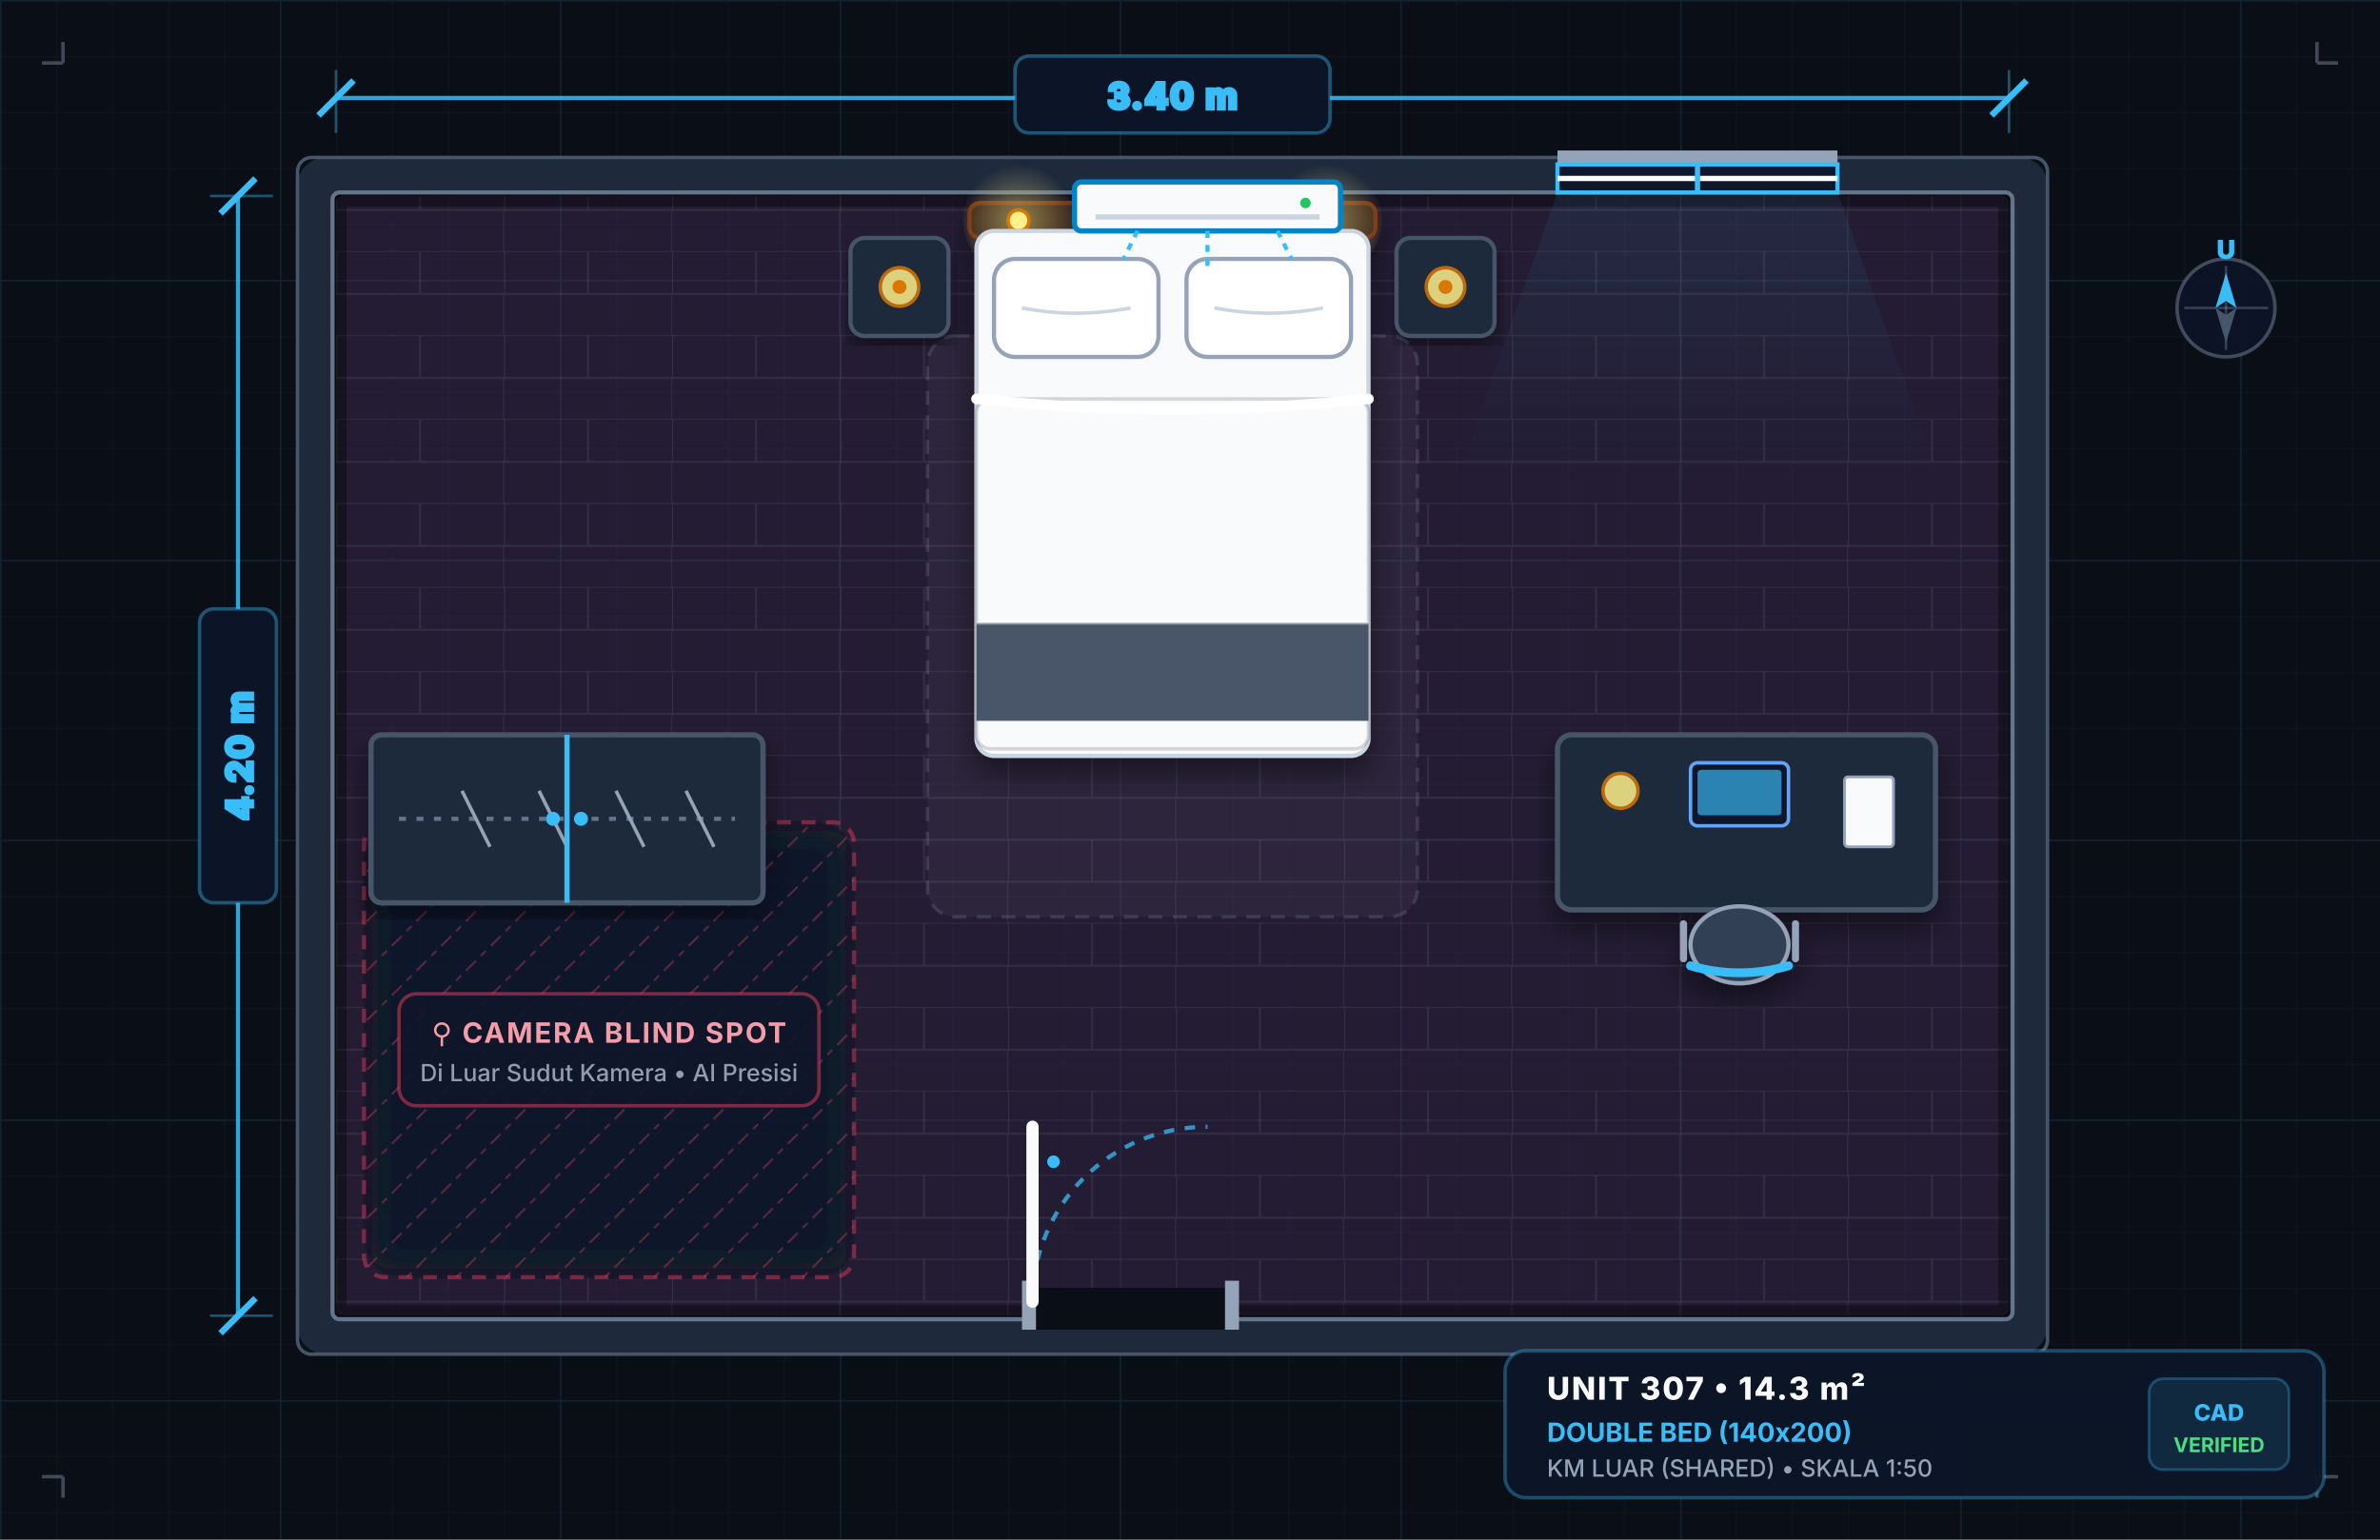
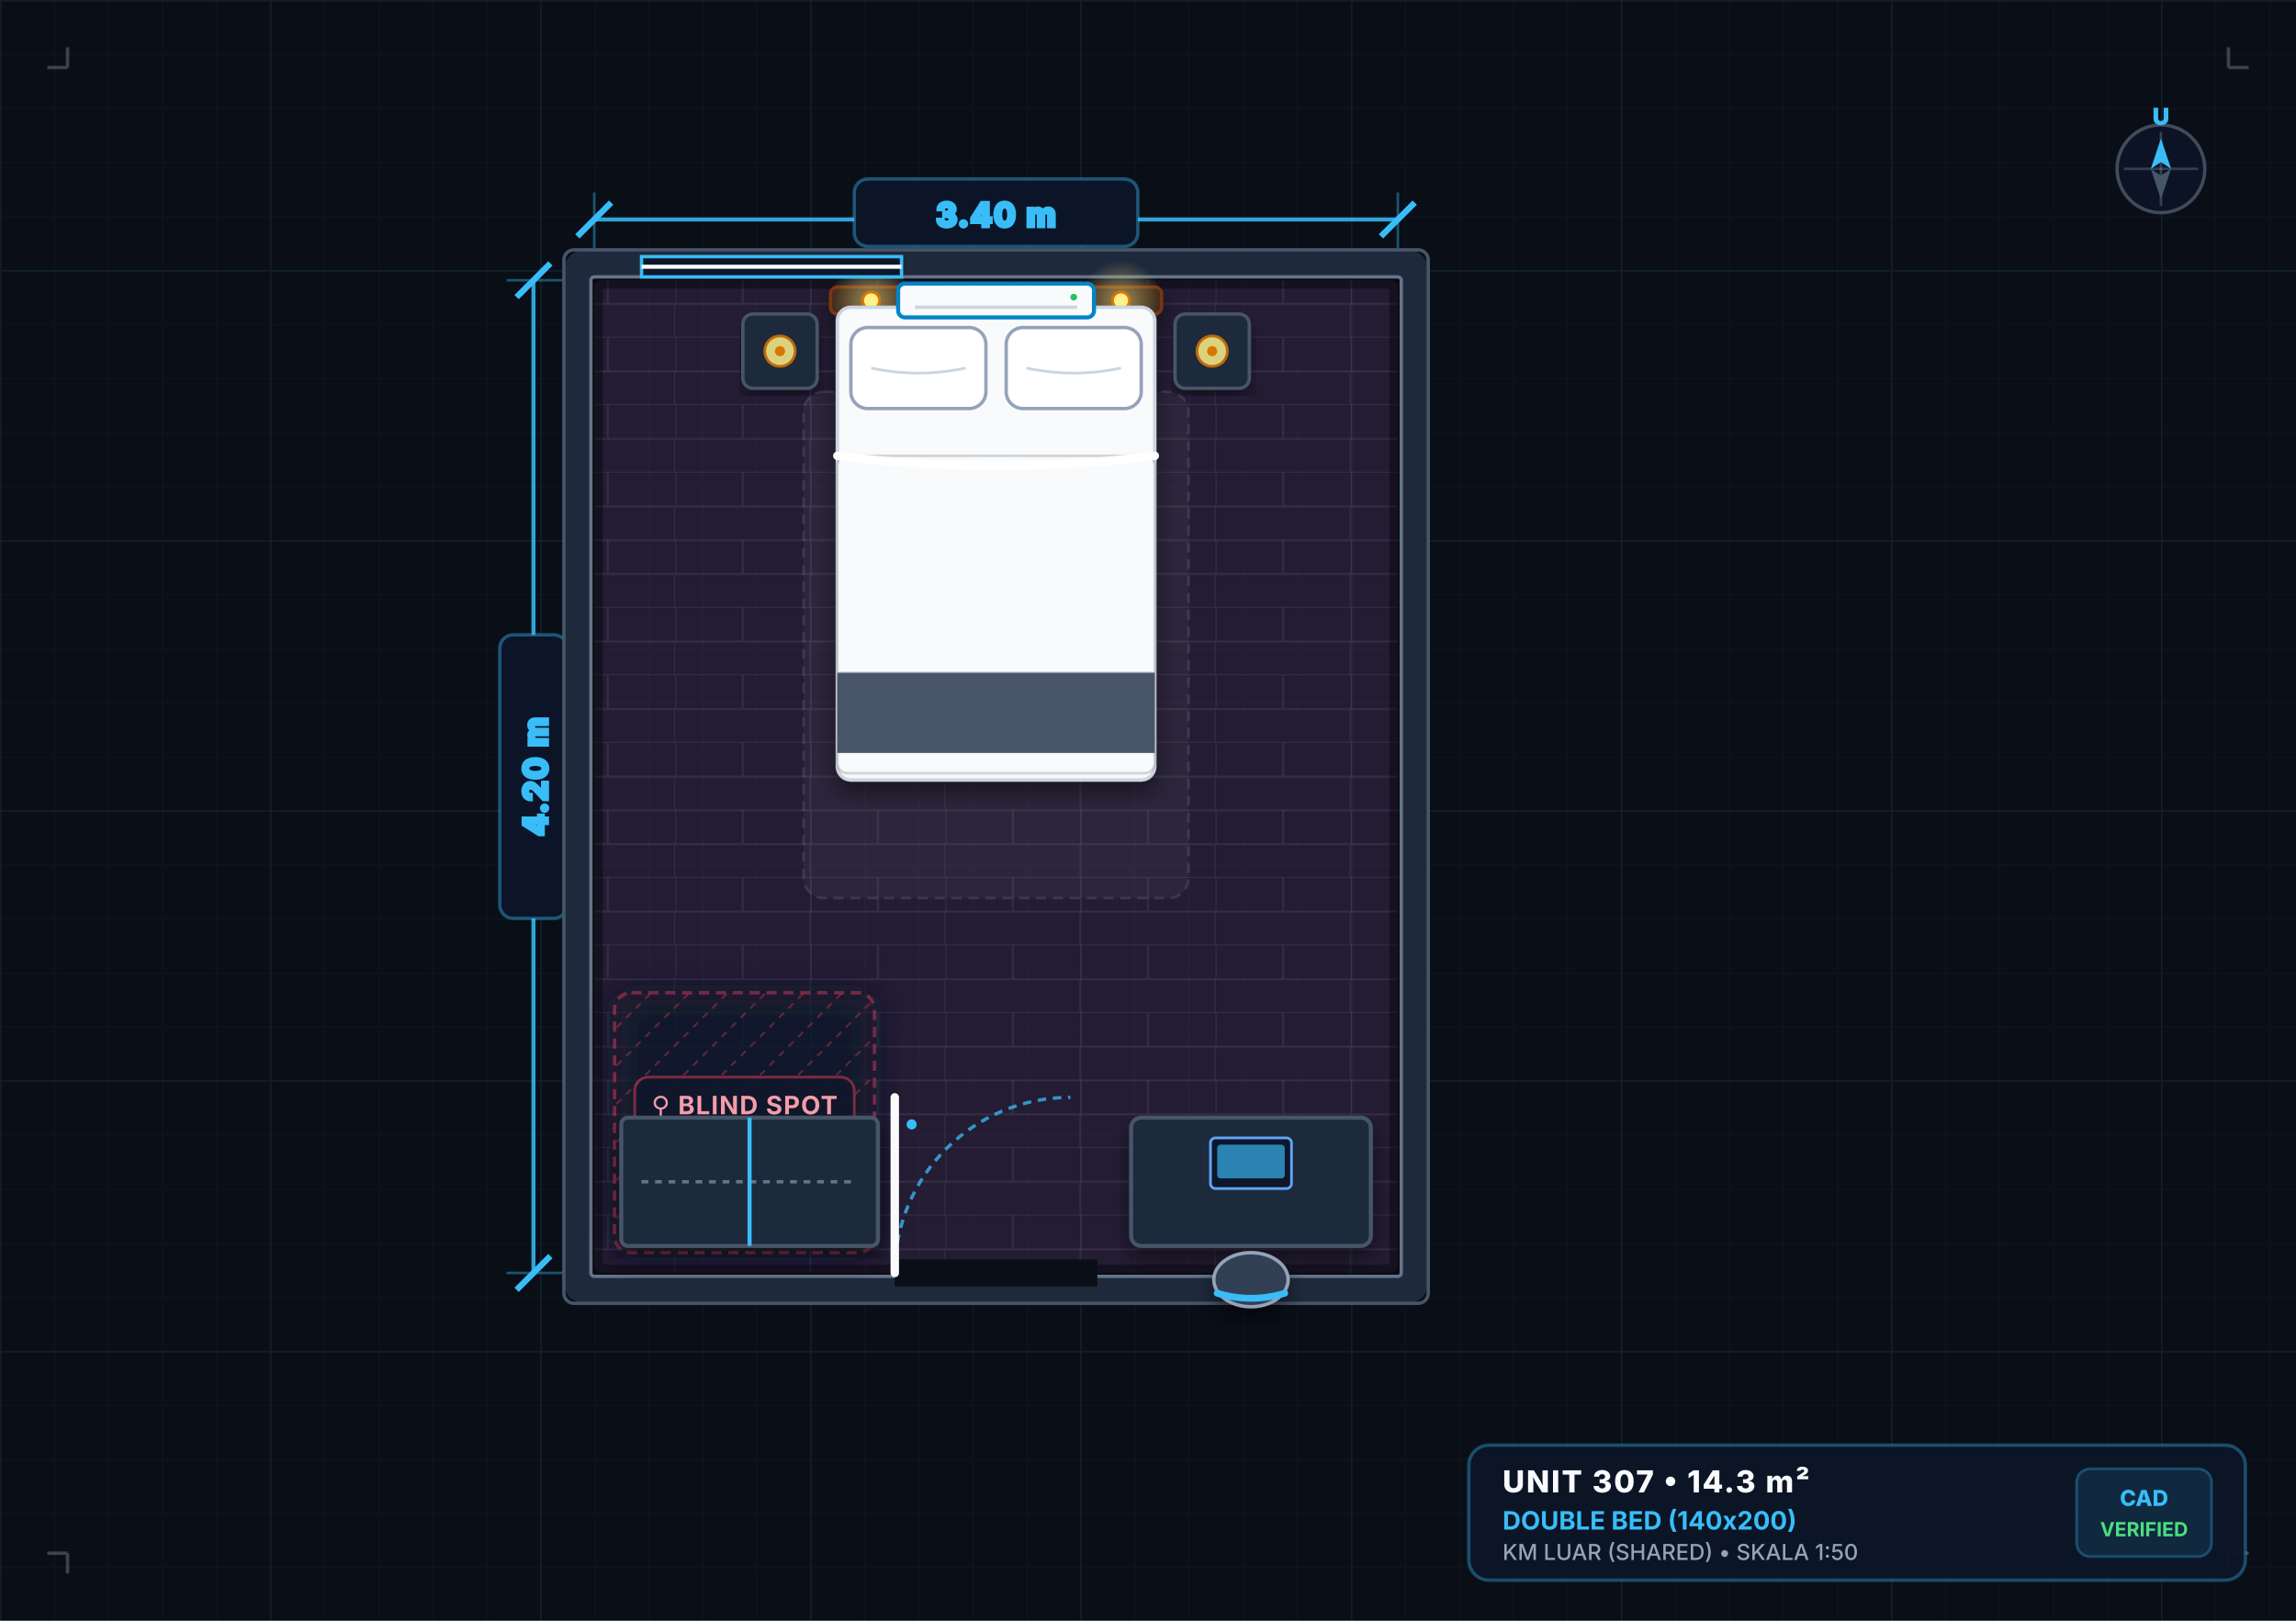
- <svg xmlns="http://www.w3.org/2000/svg" viewBox="0 0 680 440" width="100%" height="100%" style="background:#090e17; border-radius:14px; font-family:'Inter',system-ui,-apple-system,sans-serif;">
+ <svg xmlns="http://www.w3.org/2000/svg" viewBox="0 0 680 480" width="100%" height="100%" style="background:#090e17; border-radius:14px; font-family:'Inter',system-ui,-apple-system,sans-serif;">
  <defs>
    <pattern id="grid_cad_107" width="16" height="16" patternUnits="userSpaceOnUse">
      <path d="M 16 0 L 0 0 0 16" fill="none" stroke="rgba(148, 163, 184, 0.04)" stroke-width="0.75" />
    </pattern>
    <pattern id="grid_major_107" width="80" height="80" patternUnits="userSpaceOnUse">
-       <path d="M 80 0 L 0 0 0 80" fill="none" stroke="rgba(56, 189, 248, 0.08)" stroke-width="1" />
+       <path d="M 80 0 L 0 0 0 80" fill="none" stroke="rgba(56, 189, 248, 0.07)" stroke-width="1" />
    </pattern>
-     <pattern id="parquet_107" width="48" height="24" patternUnits="userSpaceOnUse">
-       <rect width="48" height="24" fill="#5b3b70" fill-opacity="0.32" />
-       <path d="M 0 12 L 48 12 M 24 0 L 24 12 M 0 24 L 48 24 M 48 12 L 48 24 M 0 0 L 0 12" fill="none" stroke="rgba(255, 255, 255, 0.07)" stroke-width="0.6" />
+     <pattern id="parquet_107" width="40" height="20" patternUnits="userSpaceOnUse">
+       <rect width="40" height="20" fill="#5b3b70" fill-opacity="0.32" />
+       <path d="M 0 10 L 40 10 M 20 0 L 20 10 M 0 20 L 40 20 M 40 10 L 40 20 M 0 0 L 0 10" fill="none" stroke="rgba(255, 255, 255, 0.08)" stroke-width="0.6" />
    </pattern>
-     <pattern id="bm_tile_107" width="14" height="14" patternUnits="userSpaceOnUse">
-       <rect width="14" height="14" fill="#0f2338" />
-       <path d="M 14 0 L 0 0 0 14" fill="none" stroke="rgba(56, 189, 248, 0.22)" stroke-width="0.6" />
+     <pattern id="bm_tile_107" width="12" height="12" patternUnits="userSpaceOnUse">
+       <rect width="12" height="12" fill="#0f2338" />
+       <path d="M 12 0 L 0 0 0 12" fill="none" stroke="rgba(56, 189, 248, 0.22)" stroke-width="0.6" />
    </pattern>
    <filter id="frost_blur_107" x="-10%" y="-10%" width="120%" height="120%">
-       <feGaussianBlur stdDeviation="5" result="blur" />
-       <feColorMatrix type="matrix" values="1 0 0 0 0  0 1 0 0 0  0 0 1 0 0  0 0 0 18 -7" />
+       <feGaussianBlur stdDeviation="4.5" result="blur" />
    </filter>
-     <pattern id="blind_hatch_107" width="10" height="10" patternTransform="rotate(45 0 0)" patternUnits="userSpaceOnUse">
-       <line x1="0" y1="0" x2="0" y2="10" stroke="rgba(244, 63, 94, 0.35)" stroke-width="1.2" stroke-dasharray="2 2" />
+     <pattern id="blind_hatch_107" width="8" height="8" patternTransform="rotate(45 0 0)" patternUnits="userSpaceOnUse">
+       <line x1="0" y1="0" x2="0" y2="8" stroke="rgba(244, 63, 94, 0.35)" stroke-width="1.2" stroke-dasharray="2 2" />
    </pattern>
-     <linearGradient id="win_light_107" x1="0%" y1="0%" x2="0%" y2="100%">
-       <stop offset="0%" stop-color="#38bdf8" stop-opacity="0.18" />
-       <stop offset="100%" stop-color="#38bdf8" stop-opacity="0.0" />
-     </linearGradient>
    <radialGradient id="lamp_glow_107">
-       <stop offset="0%" stop-color="#fef08a" stop-opacity="0.45" />
+       <stop offset="0%" stop-color="#fef08a" stop-opacity="0.5" />
      <stop offset="100%" stop-color="#fef08a" stop-opacity="0" />
    </radialGradient>
    <filter id="drop_shadow_107" x="-5%" y="-5%" width="115%" height="115%">
-       <feDropShadow dx="0" dy="4" stdDeviation="4" flood-color="#000000" flood-opacity="0.45" />
+       <feDropShadow dx="0" dy="3" stdDeviation="3" flood-color="#000000" flood-opacity="0.45" />
    </filter>
  </defs>
-   <rect width="680" height="440" fill="#090e17" />
-   <rect width="680" height="440" fill="url(#grid_cad_107)" />
-   <rect width="680" height="440" fill="url(#grid_major_107)" />
-   <g stroke="rgba(148, 163, 184, 0.4)" stroke-width="1">
-     <path d="M 12 18 L 18 18 M 18 12 L 18 18" />
-     <path d="M 668 18 L 662 18 M 662 12 L 662 18" />
-     <path d="M 12 422 L 18 422 M 18 428 L 18 422" />
-     <path d="M 668 422 L 662 422 M 662 428 L 662 422" />
+   <rect width="680" height="480" fill="#090e17" />
+   <rect width="680" height="480" fill="url(#grid_cad_107)" />
+   <rect width="680" height="480" fill="url(#grid_major_107)" />
+   <g stroke="rgba(148, 163, 184, 0.35)" stroke-width="1">
+     <path d="M 14 20 L 20 20 M 20 14 L 20 20" />
+     <path d="M 666 20 L 660 20 M 660 14 L 660 20" />
+     <path d="M 14 460 L 20 460 M 20 466 L 20 460" />
+     <path d="M 666 460 L 660 460 M 660 466 L 660 460" />
  </g>
  <g stroke="#38bdf8" stroke-width="1.2">
-     <line x1="96" y1="28" x2="574" y2="28" opacity="0.85" />
-     <line x1="91" y1="33" x2="101" y2="23" stroke-width="1.8" />
-     <line x1="569" y1="33" x2="579" y2="23" stroke-width="1.8" />
-     <line x1="96" y1="38" x2="96" y2="20" opacity="0.4" stroke-width="0.75" />
-     <line x1="574" y1="38" x2="574" y2="20" opacity="0.4" stroke-width="0.75" />
-     <rect x="290" y="16" width="90" height="22" rx="4" fill="#0c1527" stroke="rgba(56, 189, 248, 0.4)" stroke-width="1" />
-     <text x="335" y="31" fill="#38bdf8" font-size="10" font-weight="700" text-anchor="middle" letter-spacing="0.5">
+     <line x1="176" y1="65" x2="414" y2="65" opacity="0.85" />
+     <line x1="171" y1="70" x2="181" y2="60" stroke-width="1.8" />
+     <line x1="409" y1="70" x2="419" y2="60" stroke-width="1.8" />
+     <line x1="176" y1="77" x2="176" y2="57" opacity="0.4" stroke-width="0.75" />
+     <line x1="414" y1="77" x2="414" y2="57" opacity="0.4" stroke-width="0.75" />
+     <rect x="253.0" y="53" width="84" height="20" rx="4" fill="#0c1527" stroke="rgba(56, 189, 248, 0.4)" stroke-width="1" />
+     <text x="295.0" y="67" fill="#38bdf8" font-size="9.5" font-weight="700" text-anchor="middle" letter-spacing="0.5">
      3.40 m
    </text>
  </g>
  <g stroke="#38bdf8" stroke-width="1.2">
-     <line x1="68" y1="56" x2="68" y2="376" opacity="0.85" />
-     <line x1="63" y1="61" x2="73" y2="51" stroke-width="1.8" />
-     <line x1="63" y1="381" x2="73" y2="371" stroke-width="1.8" />
-     <line x1="78" y1="56" x2="60" y2="56" opacity="0.4" stroke-width="0.75" />
-     <line x1="78" y1="376" x2="60" y2="376" opacity="0.4" stroke-width="0.75" />
-     <g transform="translate(68, 216)">
-       <rect x="-42" y="-11" width="84" height="22" rx="4" fill="#0c1527" stroke="rgba(56, 189, 248, 0.4)" stroke-width="1" transform="rotate(-90)" />
-       <text x="0" y="4" fill="#38bdf8" font-size="10" font-weight="700" text-anchor="middle" letter-spacing="0.5" transform="rotate(-90)">
+     <line x1="158" y1="83" x2="158" y2="377" opacity="0.85" />
+     <line x1="153" y1="88" x2="163" y2="78" stroke-width="1.8" />
+     <line x1="153" y1="382" x2="163" y2="372" stroke-width="1.8" />
+     <line x1="170" y1="83" x2="150" y2="83" opacity="0.4" stroke-width="0.75" />
+     <line x1="170" y1="377" x2="150" y2="377" opacity="0.4" stroke-width="0.75" />
+     <g transform="translate(158, 230.0)">
+       <rect x="-42" y="-10" width="84" height="20" rx="4" fill="#0c1527" stroke="rgba(56, 189, 248, 0.4)" stroke-width="1" transform="rotate(-90)" />
+       <text x="0" y="4" fill="#38bdf8" font-size="9.5" font-weight="700" text-anchor="middle" letter-spacing="0.5" transform="rotate(-90)">
        4.20 m
      </text>
    </g>
  </g>
-   <rect x="96" y="56" width="478" height="320" rx="2" fill="url(#parquet_107)" />
-   <rect x="96" y="56" width="478" height="320" fill="none" stroke="rgba(0, 0, 0, 0.35)" stroke-width="6" />
-   <rect x="90" y="50" width="490" height="332" fill="none" stroke="#1e293b" stroke-width="10" rx="3" />
-   <rect x="85" y="45" width="500" height="342" fill="none" stroke="#475569" stroke-width="1" rx="4" />
-   <rect x="95" y="55" width="480" height="322" fill="none" stroke="#64748b" stroke-width="1.2" rx="2" />
+   <rect x="176" y="83" width="238" height="294" rx="2" fill="url(#parquet_107)" />
+   <rect x="176" y="83" width="238" height="294" fill="none" stroke="rgba(0, 0, 0, 0.38)" stroke-width="5" />
+   <rect x="171" y="78" width="248" height="304" fill="none" stroke="#1e293b" stroke-width="8" rx="2" />
+   <rect x="167" y="74" width="256" height="312" fill="none" stroke="#475569" stroke-width="1" rx="3" />
+   <rect x="175" y="82" width="240" height="296" fill="none" stroke="#64748b" stroke-width="1" rx="1" />
  <g id="unsure_zone" opacity="0.95">
-     <rect x="104" y="235" width="140" height="130" rx="6" fill="rgba(15, 23, 42, 0.85)" filter="url(#frost_blur_107)" />
-     <rect x="104" y="235" width="140" height="130" rx="6" fill="url(#blind_hatch_107)" stroke="rgba(244, 63, 94, 0.45)" stroke-width="1.2" stroke-dasharray="4 3" />
-     <rect x="114" y="284" width="120" height="32" rx="5" fill="rgba(15, 23, 42, 0.94)" stroke="rgba(244, 63, 94, 0.5)" stroke-width="1" />
-     <text x="174.0" y="298" fill="#fda4af" font-size="8" font-weight="700" text-anchor="middle" letter-spacing="0.5">
-       ⚲ CAMERA BLIND SPOT
+     <rect x="182" y="294" width="77" height="77" rx="5" fill="rgba(15, 23, 42, 0.85)" filter="url(#frost_blur_107)" />
+     <rect x="182" y="294" width="77" height="77" rx="5" fill="url(#blind_hatch_107)" stroke="rgba(244, 63, 94, 0.45)" stroke-width="1" stroke-dasharray="3 2" />
+     <rect x="188" y="319" width="65" height="26" rx="4" fill="rgba(15, 23, 42, 0.94)" stroke="rgba(244, 63, 94, 0.5)" stroke-width="0.8" />
+     <text x="220.5" y="330" fill="#fda4af" font-size="7.5" font-weight="700" text-anchor="middle" letter-spacing="0.3">
+       ⚲ BLIND SPOT
    </text>
-     <text x="174.0" y="309" fill="#94a3b8" font-size="6.8" font-weight="500" text-anchor="middle">
-       Di Luar Sudut Kamera • AI Presisi
+     <text x="220.5" y="339" fill="#94a3b8" font-size="6" font-weight="500" text-anchor="middle">
+       Sudut Terbatas Kamera
    </text>
  </g>
-   <rect x="265" y="96" width="140" height="166" rx="8" fill="rgba(255, 255, 255, 0.04)" stroke="rgba(148, 163, 184, 0.2)" stroke-width="1" stroke-dasharray="4 3" />
+   <rect x="238" y="116" width="114" height="150" rx="6" fill="rgba(255, 255, 255, 0.04)" stroke="rgba(148, 163, 184, 0.18)" stroke-width="0.8" stroke-dasharray="3 2" />
  <g id="bed_unit" filter="url(#drop_shadow_107)">
-     <rect x="277" y="58" width="116" height="10" rx="3" fill="#3b271d" stroke="#78350f" stroke-width="1.2" />
-     <circle cx="291" cy="63" r="16" fill="url(#lamp_glow_107)" />
-     <circle cx="379" cy="63" r="16" fill="url(#lamp_glow_107)" />
-     <circle cx="291" cy="63" r="3" fill="#fef08a" stroke="#d97706" stroke-width="1" />
-     <circle cx="379" cy="63" r="3" fill="#fef08a" stroke="#d97706" stroke-width="1" />
-     <rect x="279" y="66" width="112" height="150" rx="5" fill="#f8fafc" stroke="#cbd5e1" stroke-width="1.2" />
-     <rect x="279" y="114" width="112" height="100" rx="4" fill="#f8fafc" stroke="rgba(0,0,0,0.15)" stroke-width="1" />
-     <path d="M 279 114 Q 335.0 120 391 114" fill="none" stroke="#ffffff" stroke-width="3" stroke-linecap="round" />
-     <rect x="279" y="178" width="112" height="28" fill="#334155" opacity="0.88" />
-     <line x1="279" y1="178" x2="391" y2="178" stroke="rgba(255,255,255,0.4)" stroke-width="1" />
-     <rect x="284" y="74" width="47" height="28" rx="6" fill="#ffffff" stroke="#94a3b8" stroke-width="1.2" />
-     <path d="M 292 88 Q 307.5 91 323 88" fill="none" stroke="#cbd5e1" stroke-width="1" />
-     <rect x="339" y="74" width="47" height="28" rx="6" fill="#ffffff" stroke="#94a3b8" stroke-width="1.2" />
-     <path d="M 347 88 Q 362.5 91 378 88" fill="none" stroke="#cbd5e1" stroke-width="1" />
+     <rect x="246" y="85" width="98" height="8" rx="2" fill="#3b271d" stroke="#78350f" stroke-width="1" />
+     <circle cx="258" cy="89" r="12" fill="url(#lamp_glow_107)" />
+     <circle cx="332" cy="89" r="12" fill="url(#lamp_glow_107)" />
+     <circle cx="258" cy="89" r="2.5" fill="#fef08a" stroke="#d97706" stroke-width="0.8" />
+     <circle cx="332" cy="89" r="2.5" fill="#fef08a" stroke="#d97706" stroke-width="0.8" />
+     <rect x="248" y="91" width="94" height="140" rx="4" fill="#f8fafc" stroke="#cbd5e1" stroke-width="1" />
+     <rect x="248" y="135" width="94" height="94" rx="3" fill="#f8fafc" stroke="rgba(0,0,0,0.15)" stroke-width="0.8" />
+     <path d="M 248 135 Q 295.0 141 342 135" fill="none" stroke="#ffffff" stroke-width="2.5" stroke-linecap="round" />
+     <rect x="248" y="199" width="94" height="24" fill="#334155" opacity="0.88" />
+     <line x1="248" y1="199" x2="342" y2="199" stroke="rgba(255,255,255,0.4)" stroke-width="0.8" />
+     <rect x="252" y="97" width="40" height="24" rx="5" fill="#ffffff" stroke="#94a3b8" stroke-width="1" />
+     <path d="M 258 109 Q 272.0 112 286 109" fill="none" stroke="#cbd5e1" stroke-width="0.8" />
+     <rect x="298" y="97" width="40" height="24" rx="5" fill="#ffffff" stroke="#94a3b8" stroke-width="1" />
+     <path d="M 304 109 Q 318.0 112 332 109" fill="none" stroke="#cbd5e1" stroke-width="0.8" />
  </g>
  <g filter="url(#drop_shadow_107)">
-     <rect x="243" y="68" width="28" height="28" rx="4" fill="#1e293b" stroke="#475569" stroke-width="1.2" />
-     <circle cx="257" cy="82" r="5.5" fill="#fef08a" stroke="#d97706" stroke-width="1" opacity="0.85" />
-     <circle cx="257" cy="82" r="2" fill="#d97706" />
+     <rect x="220" y="93" width="22" height="22" rx="3" fill="#1e293b" stroke="#475569" stroke-width="1" />
+     <circle cx="231" cy="104" r="4.5" fill="#fef08a" stroke="#d97706" stroke-width="0.8" opacity="0.85" />
+     <circle cx="231" cy="104" r="1.5" fill="#d97706" />
  </g>
  <g filter="url(#drop_shadow_107)">
-     <rect x="399" y="68" width="28" height="28" rx="4" fill="#1e293b" stroke="#475569" stroke-width="1.2" />
-     <circle cx="413" cy="82" r="5.5" fill="#fef08a" stroke="#d97706" stroke-width="1" opacity="0.85" />
-     <circle cx="413" cy="82" r="2" fill="#d97706" />
+     <rect x="348" y="93" width="22" height="22" rx="3" fill="#1e293b" stroke="#475569" stroke-width="1" />
+     <circle cx="359" cy="104" r="4.5" fill="#fef08a" stroke="#d97706" stroke-width="0.8" opacity="0.85" />
+     <circle cx="359" cy="104" r="1.5" fill="#d97706" />
  </g>
  <g id="wardrobe" filter="url(#drop_shadow_107)">
-     <rect x="106" y="210" width="112" height="48" rx="3" fill="#1e293b" stroke="#475569" stroke-width="1.5" />
-     <line x1="114" y1="234" x2="210" y2="234" stroke="#64748b" stroke-width="1.2" stroke-dasharray="2 3" />
-     <line x1="132" y1="226" x2="140" y2="242" stroke="#94a3b8" stroke-width="1" />
-     <line x1="154" y1="226" x2="162" y2="242" stroke="#94a3b8" stroke-width="1" />
-     <line x1="176" y1="226" x2="184" y2="242" stroke="#94a3b8" stroke-width="1" />
-     <line x1="196" y1="226" x2="204" y2="242" stroke="#94a3b8" stroke-width="1" />
-     <line x1="162" y1="210" x2="162" y2="258" stroke="#38bdf8" stroke-width="1.5" />
-     <circle cx="158" cy="234" r="2" fill="#38bdf8" />
-     <circle cx="166" cy="234" r="2" fill="#38bdf8" />
+     <rect x="184" y="331" width="76" height="38" rx="2" fill="#1e293b" stroke="#475569" stroke-width="1.2" />
+     <line x1="190" y1="350.0" x2="254" y2="350.0" stroke="#64748b" stroke-width="1" stroke-dasharray="2 2" />
+     <line x1="222.0" y1="331" x2="222.0" y2="369" stroke="#38bdf8" stroke-width="1.2" />
  </g>
  <g id="desk_setup" filter="url(#drop_shadow_107)">
-     <rect x="445" y="210" width="108" height="50" rx="4" fill="#1e293b" stroke="#475569" stroke-width="1.5" />
-     <rect x="483" y="218" width="28" height="18" rx="2" fill="#0f172a" stroke="#60a5fa" stroke-width="1" />
-     <rect x="485" y="220" width="24" height="13" rx="1" fill="#38bdf8" opacity="0.65" />
-     <circle cx="463" cy="226" r="5" fill="#fef08a" stroke="#d97706" stroke-width="1" opacity="0.85" />
-     <rect x="527" y="222" width="14" height="20" rx="1" fill="#f8fafc" stroke="#94a3b8" stroke-width="0.8" />
-     <ellipse cx="497" cy="270" rx="14" ry="11" fill="#334155" stroke="#94a3b8" stroke-width="1.2" />
-     <path d="M 483 276 Q 497 280 511 276" fill="none" stroke="#38bdf8" stroke-width="2.5" stroke-linecap="round" />
-     <line x1="481" y1="264" x2="481" y2="274" stroke="#94a3b8" stroke-width="2" stroke-linecap="round" />
-     <line x1="513" y1="264" x2="513" y2="274" stroke="#94a3b8" stroke-width="2" stroke-linecap="round" />
+     <rect x="335" y="331" width="71" height="38" rx="3" fill="#1e293b" stroke="#475569" stroke-width="1.2" />
+     <rect x="358.5" y="337" width="24" height="15" rx="1.5" fill="#0f172a" stroke="#60a5fa" stroke-width="0.8" />
+     <rect x="360.5" y="339" width="20" height="10" rx="1" fill="#38bdf8" opacity="0.65" />
+     <ellipse cx="370.5" cy="379" rx="11" ry="8" fill="#334155" stroke="#94a3b8" stroke-width="1" />
+     <path d="M 360.5 383 Q 370.5 386 380.5 383" fill="none" stroke="#38bdf8" stroke-width="2" stroke-linecap="round" />
  </g>
  <g id="ac_unit">
-     <rect x="307" y="52" width="76" height="14" rx="2" fill="#f8fafc" stroke="#0284c7" stroke-width="1.5" />
-     <line x1="313" y1="62" x2="377" y2="62" stroke="#cbd5e1" stroke-width="1.5" />
-     <line x1="325" y1="66" x2="321" y2="74" stroke="#38bdf8" stroke-width="1.2" stroke-dasharray="2 2" />
-     <line x1="345" y1="66" x2="345" y2="76" stroke="#38bdf8" stroke-width="1.2" stroke-dasharray="2 2" />
-     <line x1="365" y1="66" x2="369" y2="74" stroke="#38bdf8" stroke-width="1.2" stroke-dasharray="2 2" />
-     <circle cx="373" cy="58" r="1.5" fill="#22c55e" />
+     <rect x="266" y="84" width="58" height="10" rx="2" fill="#f8fafc" stroke="#0284c7" stroke-width="1.2" />
+     <line x1="271" y1="91" x2="319" y2="91" stroke="#cbd5e1" stroke-width="1" />
+     <circle cx="318" cy="88" r="1" fill="#22c55e" />
  </g>
  <g id="window_top">
-     <polygon points="445,55 415,140 555,140 525,55" fill="url(#win_light_107)" opacity="0.45" />
-     <rect x="445" y="43" width="80" height="4" fill="#94a3b8" />
-     <rect x="445" y="47" width="80" height="8" fill="#0f172a" stroke="#38bdf8" stroke-width="1.2" />
-     <line x1="445" y1="51" x2="525" y2="51" stroke="#ffffff" stroke-width="1.5" />
-     <line x1="485" y1="47" x2="485" y2="55" stroke="#38bdf8" stroke-width="1.5" />
+     <rect x="190" y="76" width="77" height="6" fill="#0f172a" stroke="#38bdf8" stroke-width="1" />
+     <line x1="190" y1="79" x2="267" y2="79" stroke="#ffffff" stroke-width="1.2" />
  </g>
  <g id="main_door">
-     <rect x="295" y="368" width="56" height="12" fill="#090e17" />
-     <rect x="292" y="366" width="4" height="14" fill="#94a3b8" />
-     <rect x="350" y="366" width="4" height="14" fill="#94a3b8" />
-     <path d="M 295 372 A 50 50 0 0 1 345 322" fill="none" stroke="#38bdf8" stroke-width="1.2" stroke-dasharray="3 3" opacity="0.75" />
-     <line x1="295" y1="372" x2="295" y2="322" stroke="#f8fafc" stroke-width="3.5" stroke-linecap="round" />
-     <circle cx="301" cy="332" r="1.8" fill="#38bdf8" />
+     <rect x="265" y="373" width="60" height="8" fill="#090e17" />
+     <path d="M 265 377 A 52 52 0 0 1 317 325" fill="none" stroke="#38bdf8" stroke-width="1" stroke-dasharray="2.5 2" opacity="0.75" />
+     <line x1="265" y1="377" x2="265" y2="325" stroke="#f8fafc" stroke-width="2.5" stroke-linecap="round" />
+     <circle cx="270" cy="333" r="1.5" fill="#38bdf8" />
  </g>
-   <g id="title_block" transform="translate(430, 386)">
-     <rect x="0" y="0" width="234" height="42" rx="6" fill="rgba(12, 21, 39, 0.96)" stroke="rgba(56, 189, 248, 0.35)" stroke-width="1" />
-     <text x="12" y="14" fill="#f8fafc" font-size="9" font-weight="800" letter-spacing="0.5">
+   <g id="title_block" transform="translate(435, 428)">
+     <rect x="0" y="0" width="230" height="40" rx="6" fill="rgba(12, 21, 39, 0.96)" stroke="rgba(56, 189, 248, 0.35)" stroke-width="1" />
+     <text x="10" y="14" fill="#f8fafc" font-size="9" font-weight="800" letter-spacing="0.5">
      UNIT 307 • 14.3 m²
    </text>
-     <text x="12" y="26" fill="#38bdf8" font-size="7.5" font-weight="700">
+     <text x="10" y="25" fill="#38bdf8" font-size="7.5" font-weight="700">
      DOUBLE BED (140x200)
    </text>
-     <text x="12" y="36" fill="#94a3b8" font-size="6.8" font-weight="500">
+     <text x="10" y="34" fill="#94a3b8" font-size="6.5" font-weight="500">
      KM LUAR (SHARED) • SKALA 1:50
    </text>
-     <rect x="184" y="8" width="40" height="26" rx="4" fill="rgba(56, 189, 248, 0.12)" stroke="rgba(56, 189, 248, 0.3)" stroke-width="0.8" />
-     <text x="204" y="20" fill="#38bdf8" font-size="6.5" font-weight="800" text-anchor="middle">CAD</text>
-     <text x="204" y="29" fill="#4ade80" font-size="5.8" font-weight="700" text-anchor="middle">VERIFIED</text>
+     <rect x="180" y="7" width="40" height="26" rx="4" fill="rgba(56, 189, 248, 0.12)" stroke="rgba(56, 189, 248, 0.3)" stroke-width="0.8" />
+     <text x="200" y="18" fill="#38bdf8" font-size="6.5" font-weight="800" text-anchor="middle">CAD</text>
+     <text x="200" y="27" fill="#4ade80" font-size="5.8" font-weight="700" text-anchor="middle">VERIFIED</text>
  </g>
-   <g id="north_compass" transform="translate(620, 72)">
-     <circle cx="16" cy="16" r="14" fill="rgba(12, 21, 39, 0.9)" stroke="rgba(148, 163, 184, 0.4)" stroke-width="1" />
-     <line x1="16" y1="4" x2="16" y2="28" stroke="rgba(148, 163, 184, 0.3)" stroke-width="0.75" />
-     <line x1="4" y1="16" x2="28" y2="16" stroke="rgba(148, 163, 184, 0.3)" stroke-width="0.75" />
-     <polygon points="16,6 19,16 16,14 13,16" fill="#38bdf8" />
-     <polygon points="16,26 19,16 16,18 13,16" fill="#475569" />
-     <text x="16" y="2" fill="#38bdf8" font-size="7.5" font-weight="900" text-anchor="middle">U</text>
+   <g id="north_compass" transform="translate(625, 35)">
+     <circle cx="15" cy="15" r="13" fill="rgba(12, 21, 39, 0.9)" stroke="rgba(148, 163, 184, 0.4)" stroke-width="1" />
+     <line x1="15" y1="4" x2="15" y2="26" stroke="rgba(148, 163, 184, 0.3)" stroke-width="0.75" />
+     <line x1="4" y1="15" x2="26" y2="15" stroke="rgba(148, 163, 184, 0.3)" stroke-width="0.75" />
+     <polygon points="15,6 18,15 15,13 12,15" fill="#38bdf8" />
+     <polygon points="15,24 18,15 15,17 12,15" fill="#475569" />
+     <text x="15" y="2" fill="#38bdf8" font-size="7" font-weight="900" text-anchor="middle">U</text>
  </g>
</svg>
